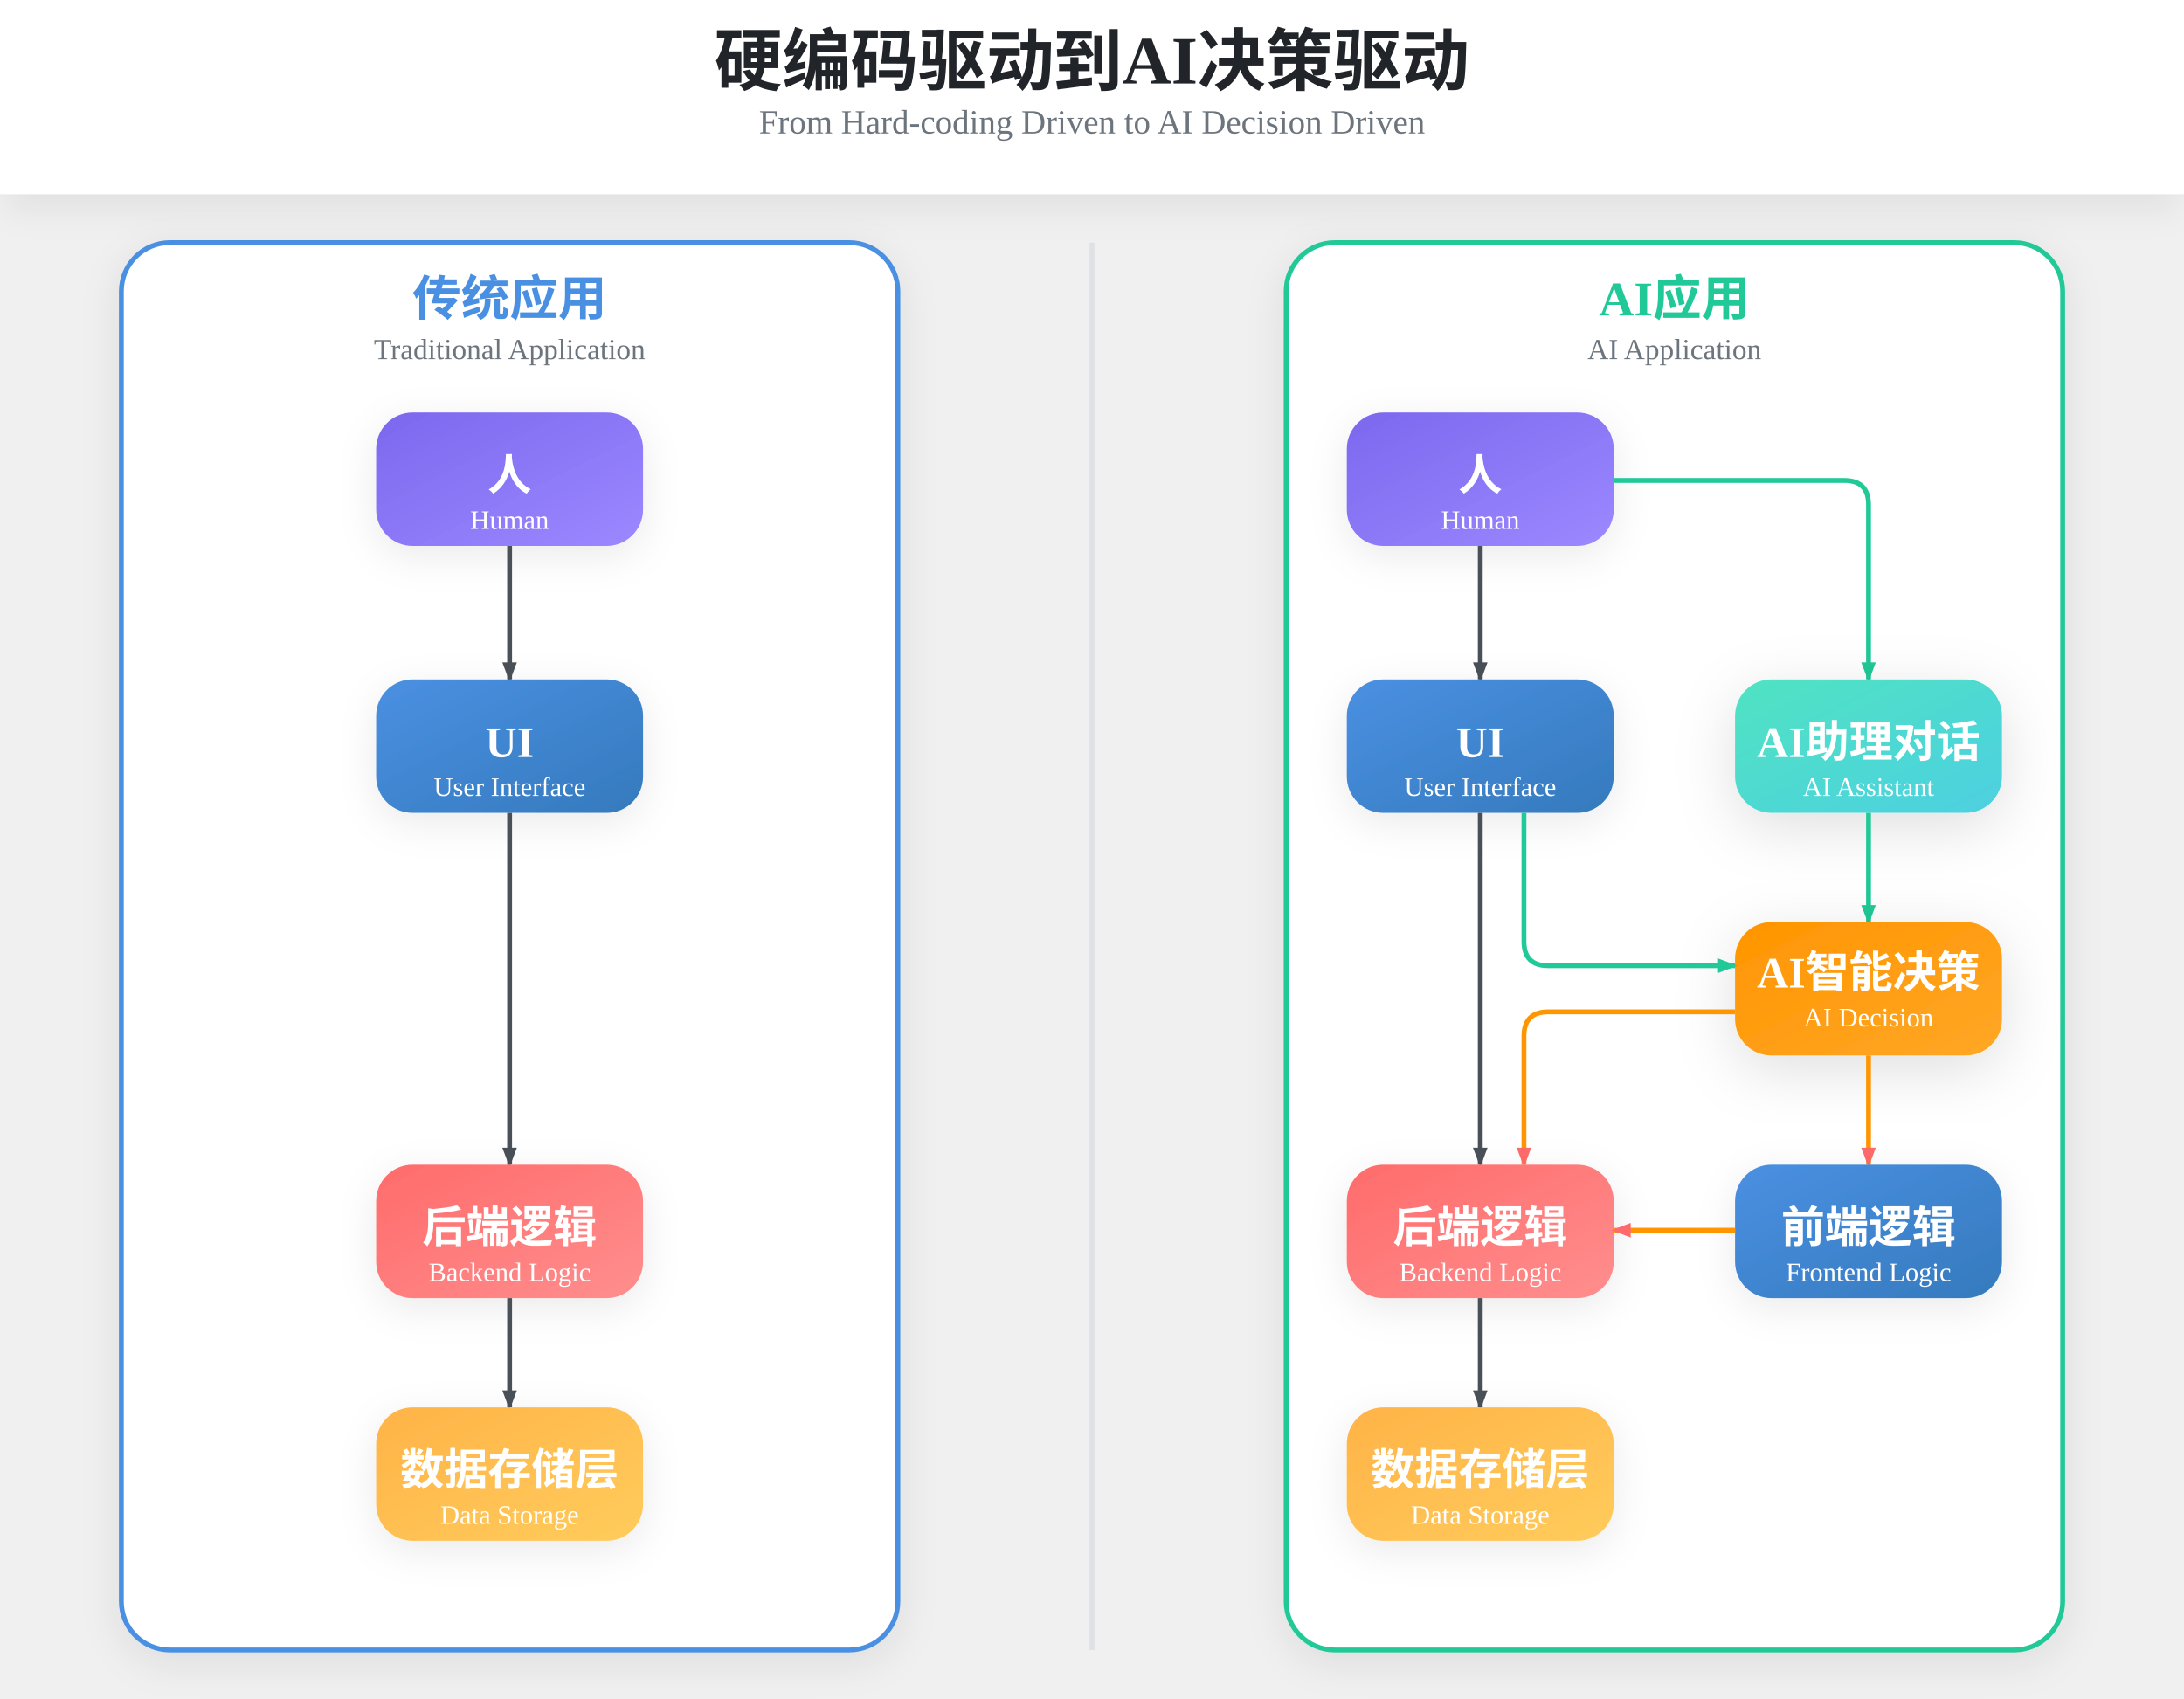
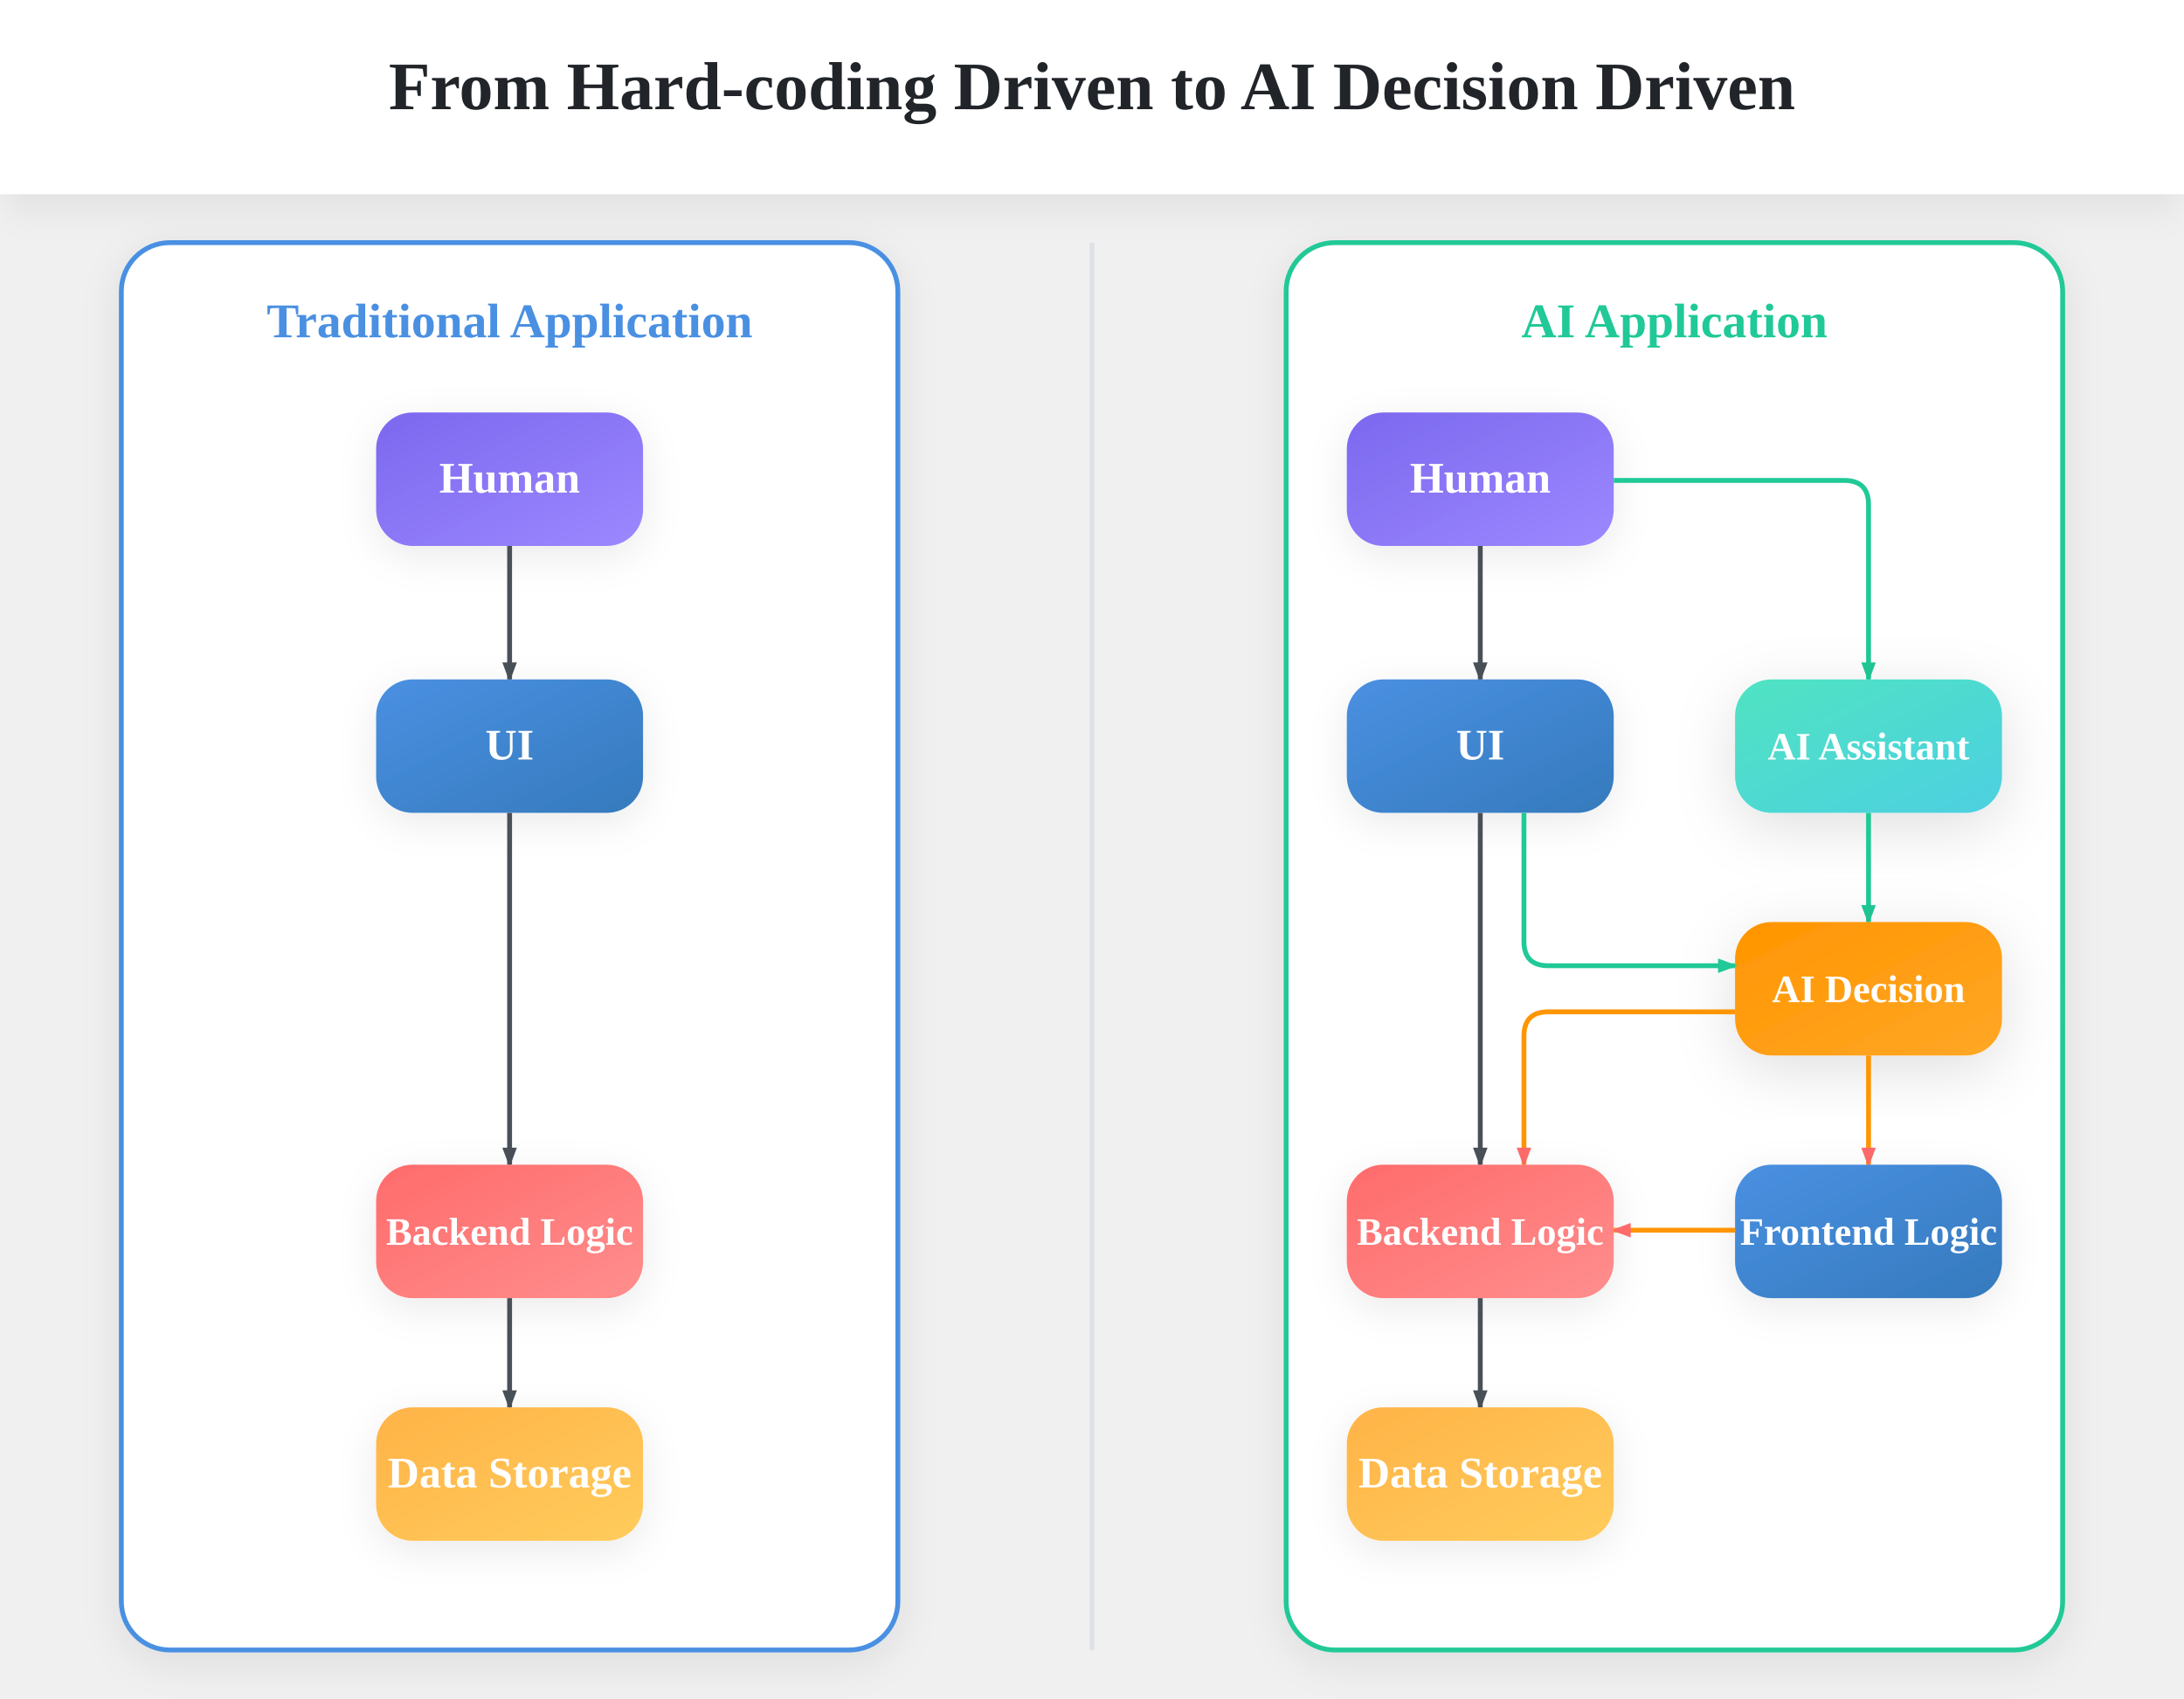
<svg xmlns="http://www.w3.org/2000/svg" width="900" height="700" viewBox="0 0 900 700">
  <defs>
    <linearGradient id="traditionalGrad" x1="0%" y1="0%" x2="100%" y2="100%">
      <stop offset="0%" style="stop-color:#4A90E2;stop-opacity:1" />
      <stop offset="100%" style="stop-color:#357ABD;stop-opacity:1" />
    </linearGradient>
    <linearGradient id="aiGrad" x1="0%" y1="0%" x2="100%" y2="100%">
      <stop offset="0%" style="stop-color:#50E3C2;stop-opacity:1" />
      <stop offset="100%" style="stop-color:#4DD0E1;stop-opacity:1" />
    </linearGradient>
    <linearGradient id="humanGrad" x1="0%" y1="0%" x2="100%" y2="100%">
      <stop offset="0%" style="stop-color:#7B68EE;stop-opacity:1" />
      <stop offset="100%" style="stop-color:#9C88FF;stop-opacity:1" />
    </linearGradient>
    <linearGradient id="businessGrad" x1="0%" y1="0%" x2="100%" y2="100%">
      <stop offset="0%" style="stop-color:#FF6B6B;stop-opacity:1" />
      <stop offset="100%" style="stop-color:#FF8E8E;stop-opacity:1" />
    </linearGradient>
    <linearGradient id="dataGrad" x1="0%" y1="0%" x2="100%" y2="100%">
      <stop offset="0%" style="stop-color:#FFB347;stop-opacity:1" />
      <stop offset="100%" style="stop-color:#FFCC5C;stop-opacity:1" />
    </linearGradient>
    <linearGradient id="agentGrad" x1="0%" y1="0%" x2="100%" y2="100%">
      <stop offset="0%" style="stop-color:#FF9500;stop-opacity:1" />
      <stop offset="100%" style="stop-color:#FFA726;stop-opacity:1" />
    </linearGradient>
    <linearGradient id="backgroundGrad" x1="0%" y1="0%" x2="100%" y2="100%">
      <stop offset="0%" style="stop-color:#F8F9FA;stop-opacity:1" />
      <stop offset="100%" style="stop-color:#E9ECEF;stop-opacity:1" />
    </linearGradient>
    <filter id="shadow" x="-50%" y="-50%" width="200%" height="200%">
      <feDropShadow dx="0" dy="4" stdDeviation="8" flood-color="#00000015" />
    </filter>
    <filter id="strongShadow" x="-50%" y="-50%" width="200%" height="200%">
      <feDropShadow dx="0" dy="6" stdDeviation="12" flood-color="#00000020" />
    </filter>
    <marker id="arrow" markerWidth="4" markerHeight="3" refX="3.5" refY="1.5" orient="auto">
      <polygon points="0 0, 4 1.5, 0 3" fill="#495057" />
    </marker>
    <marker id="aiArrow" markerWidth="4" markerHeight="3" refX="3.5" refY="1.5" orient="auto">
      <polygon points="0 0, 4 1.5, 0 3" fill="#20C997" />
    </marker>
    <marker id="highlightArrow" markerWidth="4" markerHeight="3" refX="3.5" refY="1.5" orient="auto">
      <polygon points="0 0, 4 1.5, 0 3" fill="#FF6B6B" />
    </marker>
  </defs>
  <rect x="0" y="0" width="900" height="80" fill="white" filter="url(#shadow)" />
-   <text x="450" y="35" text-anchor="middle" font-size="28" font-weight="bold" fill="#212529">硬编码驱动到AI决策驱动</text>
-   <text x="450" y="55" text-anchor="middle" font-size="14" fill="#6C757D">From Hard-coding Driven to AI Decision Driven</text>
+   <text x="450" y="45" text-anchor="middle" font-size="28" font-weight="bold" fill="#212529">From Hard-coding Driven to AI Decision Driven</text>
  <line x1="450" y1="100" x2="450" y2="680" stroke="#DEE2E6" stroke-width="2" />
  <rect x="50" y="100" width="320" height="580" rx="20" fill="white" stroke="#4A90E2" stroke-width="2" filter="url(#shadow)" />
-   <text x="210" y="130" text-anchor="middle" fill="#4A90E2" font-size="20" font-weight="bold">传统应用</text>
-   <text x="210" y="148" text-anchor="middle" fill="#6C757D" font-size="12">Traditional Application</text>
+   <text x="210" y="139" text-anchor="middle" fill="#4A90E2" font-size="20" font-weight="bold">Traditional Application</text>
  <rect x="155" y="170" width="110" height="55" rx="15" fill="url(#humanGrad)" filter="url(#shadow)" />
-   <text x="210" y="202" text-anchor="middle" fill="white" font-size="18" font-weight="bold">人</text>
-   <text x="210" y="218" text-anchor="middle" fill="white" font-size="11">Human</text>
+   <text x="210" y="203" text-anchor="middle" fill="white" font-size="18" font-weight="bold">Human</text>
  <path d="M 210 225 L 210 280" stroke="#495057" stroke-width="2" fill="none" marker-end="url(#arrow)" />
  <rect x="155" y="280" width="110" height="55" rx="15" fill="url(#traditionalGrad)" filter="url(#shadow)" />
-   <text x="210" y="312" text-anchor="middle" fill="white" font-size="18" font-weight="bold">UI</text>
-   <text x="210" y="328" text-anchor="middle" fill="white" font-size="11">User Interface</text>
+   <text x="210" y="313" text-anchor="middle" fill="white" font-size="18" font-weight="bold">UI</text>
  <path d="M 210 335 L 210 480" stroke="#495057" stroke-width="2" fill="none" marker-end="url(#arrow)" />
  <rect x="155" y="480" width="110" height="55" rx="15" fill="url(#businessGrad)" filter="url(#shadow)" />
-   <text x="210" y="512" text-anchor="middle" fill="white" font-size="18" font-weight="bold">后端逻辑</text>
-   <text x="210" y="528" text-anchor="middle" fill="white" font-size="11">Backend Logic</text>
+   <text x="210" y="513" text-anchor="middle" fill="white" font-size="16" font-weight="bold">Backend Logic</text>
  <path d="M 210 535 L 210 580" stroke="#495057" stroke-width="2" fill="none" marker-end="url(#arrow)" />
  <rect x="155" y="580" width="110" height="55" rx="15" fill="url(#dataGrad)" filter="url(#shadow)" />
-   <text x="210" y="612" text-anchor="middle" fill="white" font-size="18" font-weight="bold">数据存储层</text>
-   <text x="210" y="628" text-anchor="middle" fill="white" font-size="11">Data Storage</text>
+   <text x="210" y="613" text-anchor="middle" fill="white" font-size="18" font-weight="bold">Data Storage</text>
  <rect x="530" y="100" width="320" height="580" rx="20" fill="white" stroke="#20C997" stroke-width="2" filter="url(#shadow)" />
-   <text x="690" y="130" text-anchor="middle" fill="#20C997" font-size="20" font-weight="bold">AI应用</text>
-   <text x="690" y="148" text-anchor="middle" fill="#6C757D" font-size="12">AI Application</text>
+   <text x="690" y="139" text-anchor="middle" fill="#20C997" font-size="20" font-weight="bold">AI Application</text>
  <rect x="555" y="170" width="110" height="55" rx="15" fill="url(#humanGrad)" filter="url(#shadow)" />
-   <text x="610" y="202" text-anchor="middle" fill="white" font-size="18" font-weight="bold">人</text>
-   <text x="610" y="218" text-anchor="middle" fill="white" font-size="11">Human</text>
+   <text x="610" y="203" text-anchor="middle" fill="white" font-size="18" font-weight="bold">Human</text>
  <path d="M 610 225 L 610 280" stroke="#495057" stroke-width="2" fill="none" marker-end="url(#arrow)" />
  <path d="M 665 198 L 760 198 Q 770 198 770 208 L 770 280" stroke="#20C997" stroke-width="2" fill="none" marker-end="url(#aiArrow)" />
  <rect x="555" y="280" width="110" height="55" rx="15" fill="url(#traditionalGrad)" filter="url(#shadow)" />
-   <text x="610" y="312" text-anchor="middle" fill="white" font-size="18" font-weight="bold">UI</text>
-   <text x="610" y="328" text-anchor="middle" fill="white" font-size="11">User Interface</text>
+   <text x="610" y="313" text-anchor="middle" fill="white" font-size="18" font-weight="bold">UI</text>
  <rect x="715" y="280" width="110" height="55" rx="15" fill="url(#aiGrad)" filter="url(#strongShadow)" />
-   <text x="770" y="312" text-anchor="middle" fill="white" font-size="18" font-weight="bold">AI助理对话</text>
-   <text x="770" y="328" text-anchor="middle" fill="white" font-size="11">AI Assistant</text>
+   <text x="770" y="313" text-anchor="middle" fill="white" font-size="16" font-weight="bold">AI Assistant</text>
  <path d="M 770 335 L 770 380" stroke="#20C997" stroke-width="2" fill="none" marker-end="url(#aiArrow)" />
  <rect x="715" y="380" width="110" height="55" rx="15" fill="url(#agentGrad)" filter="url(#strongShadow)" />
-   <text x="770" y="407" text-anchor="middle" fill="white" font-size="18" font-weight="bold">AI智能决策</text>
-   <text x="770" y="423" text-anchor="middle" fill="white" font-size="11">AI Decision</text>
+   <text x="770" y="413" text-anchor="middle" fill="white" font-size="16" font-weight="bold">AI Decision</text>
  <path d="M 770 435 L 770 480" stroke="#FF9500" stroke-width="2" fill="none" marker-end="url(#highlightArrow)" />
  <path d="M 715 417 L 638 417 Q 628 417 628 427 L 628 480" stroke="#FF9500" stroke-width="2" fill="none" marker-end="url(#highlightArrow)" />
  <path d="M 628 335 L 628 388 Q 628 398 638 398 L 715 398" stroke="#20C997" stroke-width="2" fill="none" marker-end="url(#aiArrow)" />
  <path d="M 610 335 L 610 480" stroke="#495057" stroke-width="2" fill="none" marker-end="url(#arrow)" />
  <rect x="555" y="480" width="110" height="55" rx="15" fill="url(#businessGrad)" filter="url(#shadow)" />
-   <text x="610" y="512" text-anchor="middle" fill="white" font-size="18" font-weight="bold">后端逻辑</text>
-   <text x="610" y="528" text-anchor="middle" fill="white" font-size="11">Backend Logic</text>
+   <text x="610" y="513" text-anchor="middle" fill="white" font-size="16" font-weight="bold">Backend Logic</text>
  <rect x="715" y="480" width="110" height="55" rx="15" fill="url(#traditionalGrad)" filter="url(#shadow)" />
-   <text x="770" y="512" text-anchor="middle" fill="white" font-size="18" font-weight="bold">前端逻辑</text>
-   <text x="770" y="528" text-anchor="middle" fill="white" font-size="11">Frontend Logic</text>
+   <text x="770" y="513" text-anchor="middle" fill="white" font-size="16" font-weight="bold">Frontend Logic</text>
  <path d="M 715 507 L 665 507" stroke="#FF9500" stroke-width="2" fill="none" marker-end="url(#highlightArrow)" />
  <path d="M 610 535 L 610 580" stroke="#495057" stroke-width="2" fill="none" marker-end="url(#arrow)" />
  <rect x="555" y="580" width="110" height="55" rx="15" fill="url(#dataGrad)" filter="url(#shadow)" />
-   <text x="610" y="612" text-anchor="middle" fill="white" font-size="18" font-weight="bold">数据存储层</text>
-   <text x="610" y="628" text-anchor="middle" fill="white" font-size="11">Data Storage</text>
+   <text x="610" y="613" text-anchor="middle" fill="white" font-size="18" font-weight="bold">Data Storage</text>
</svg>
